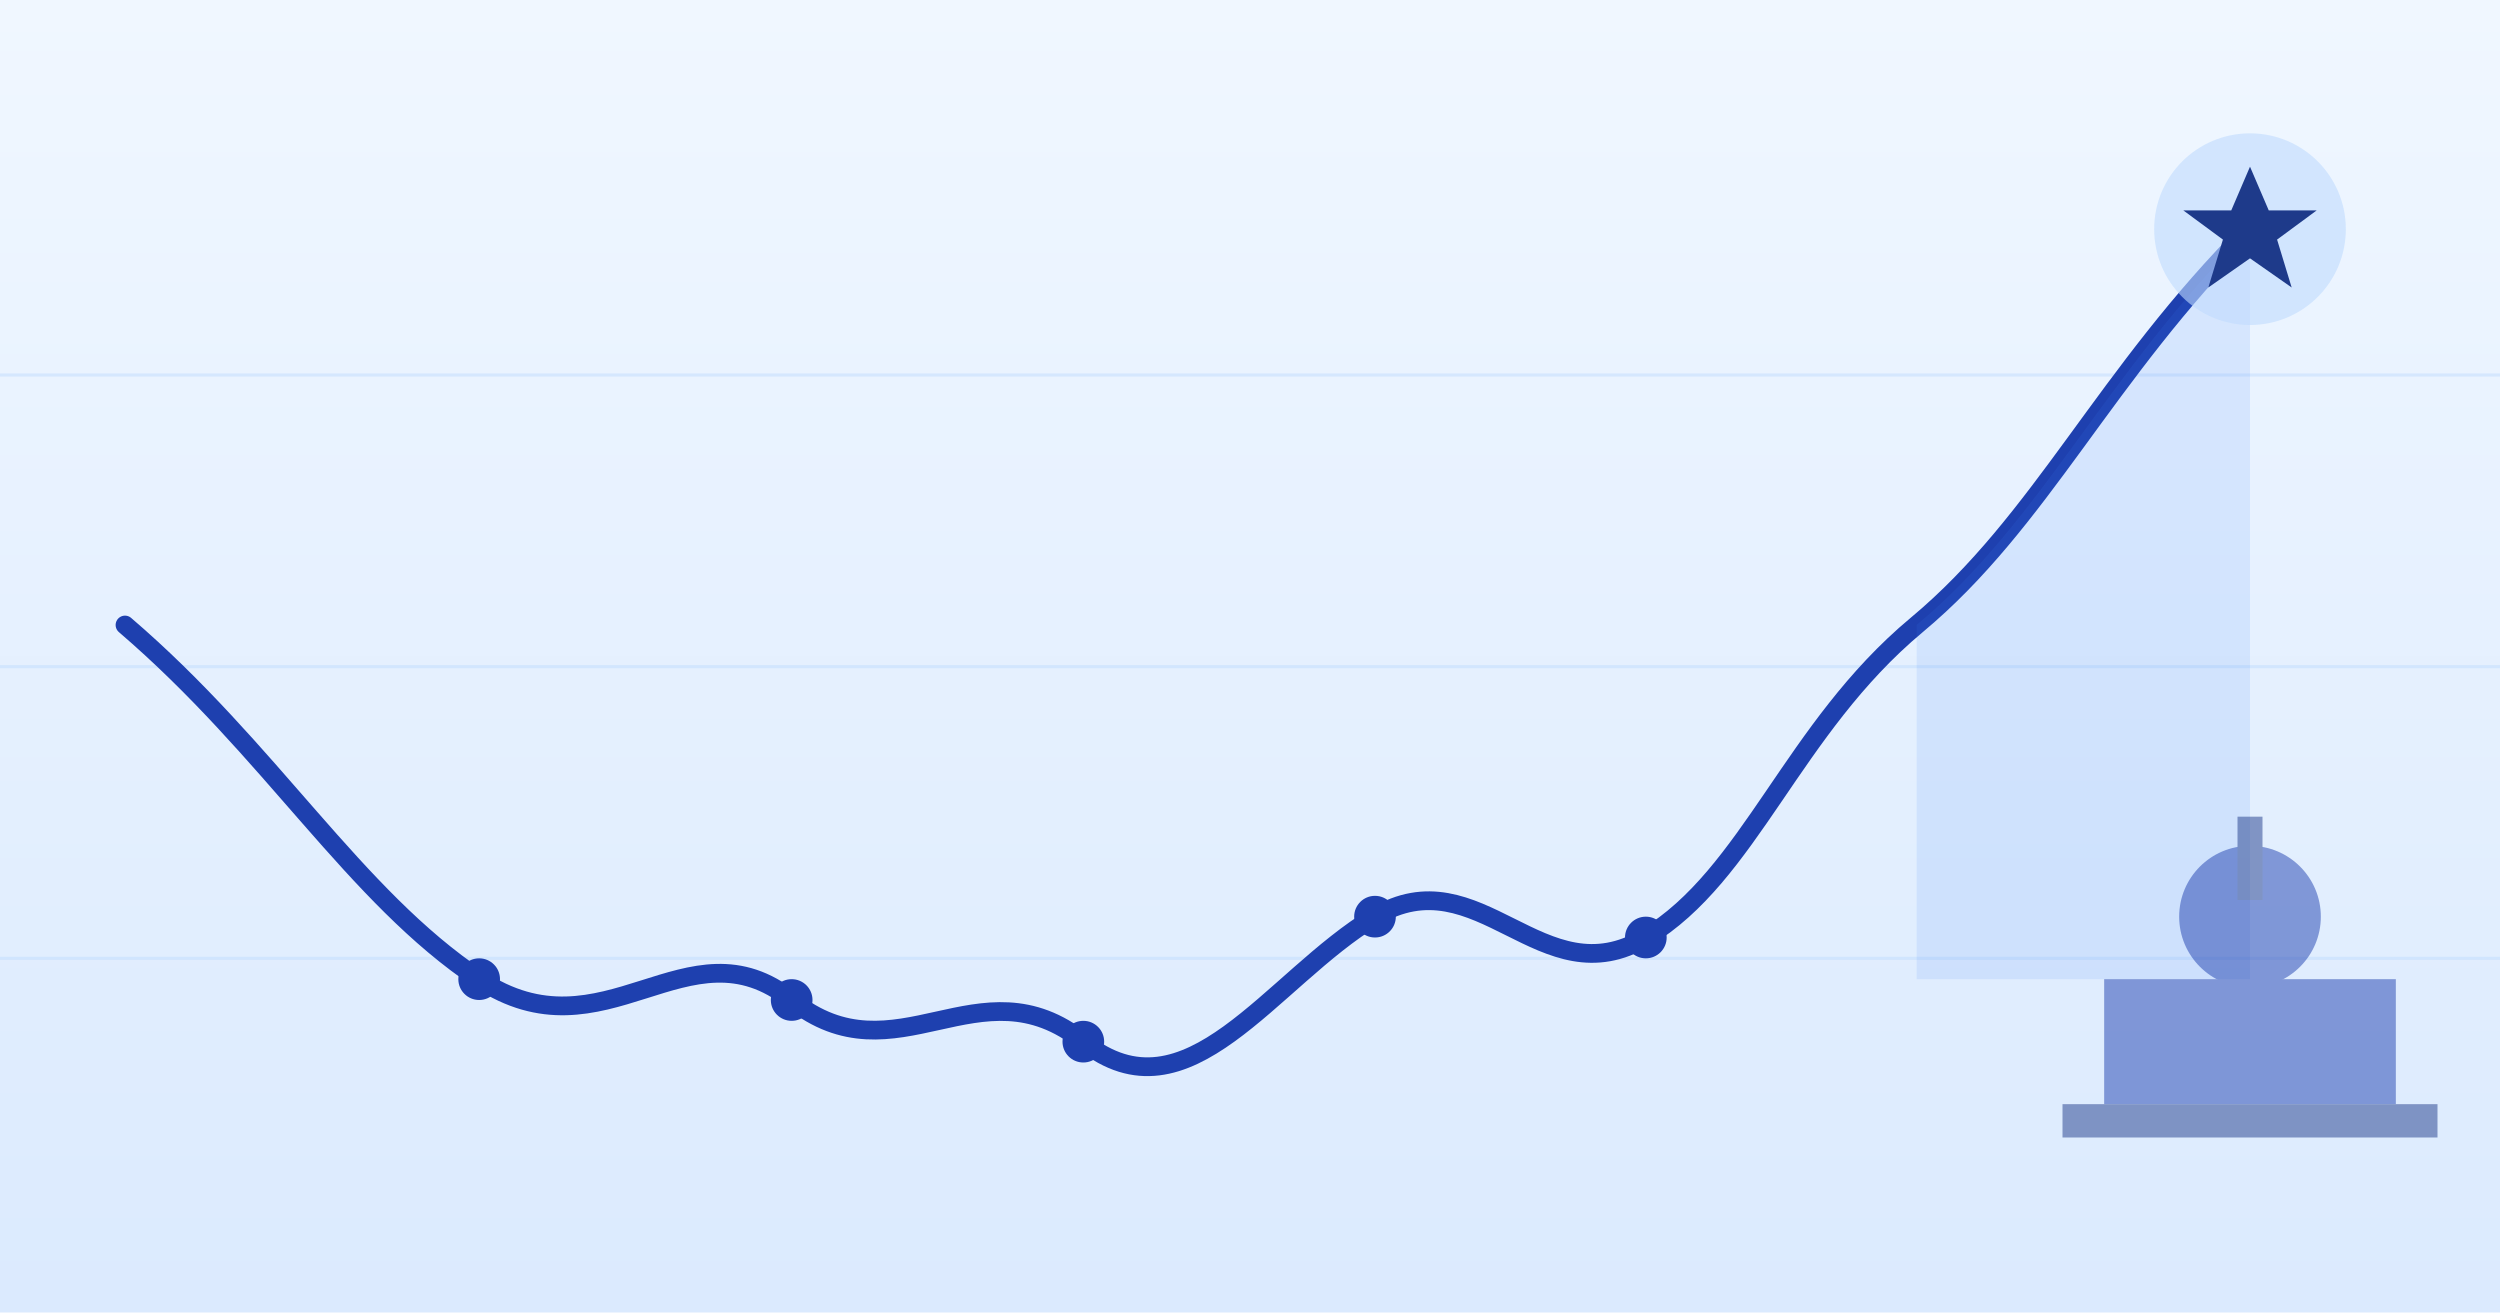
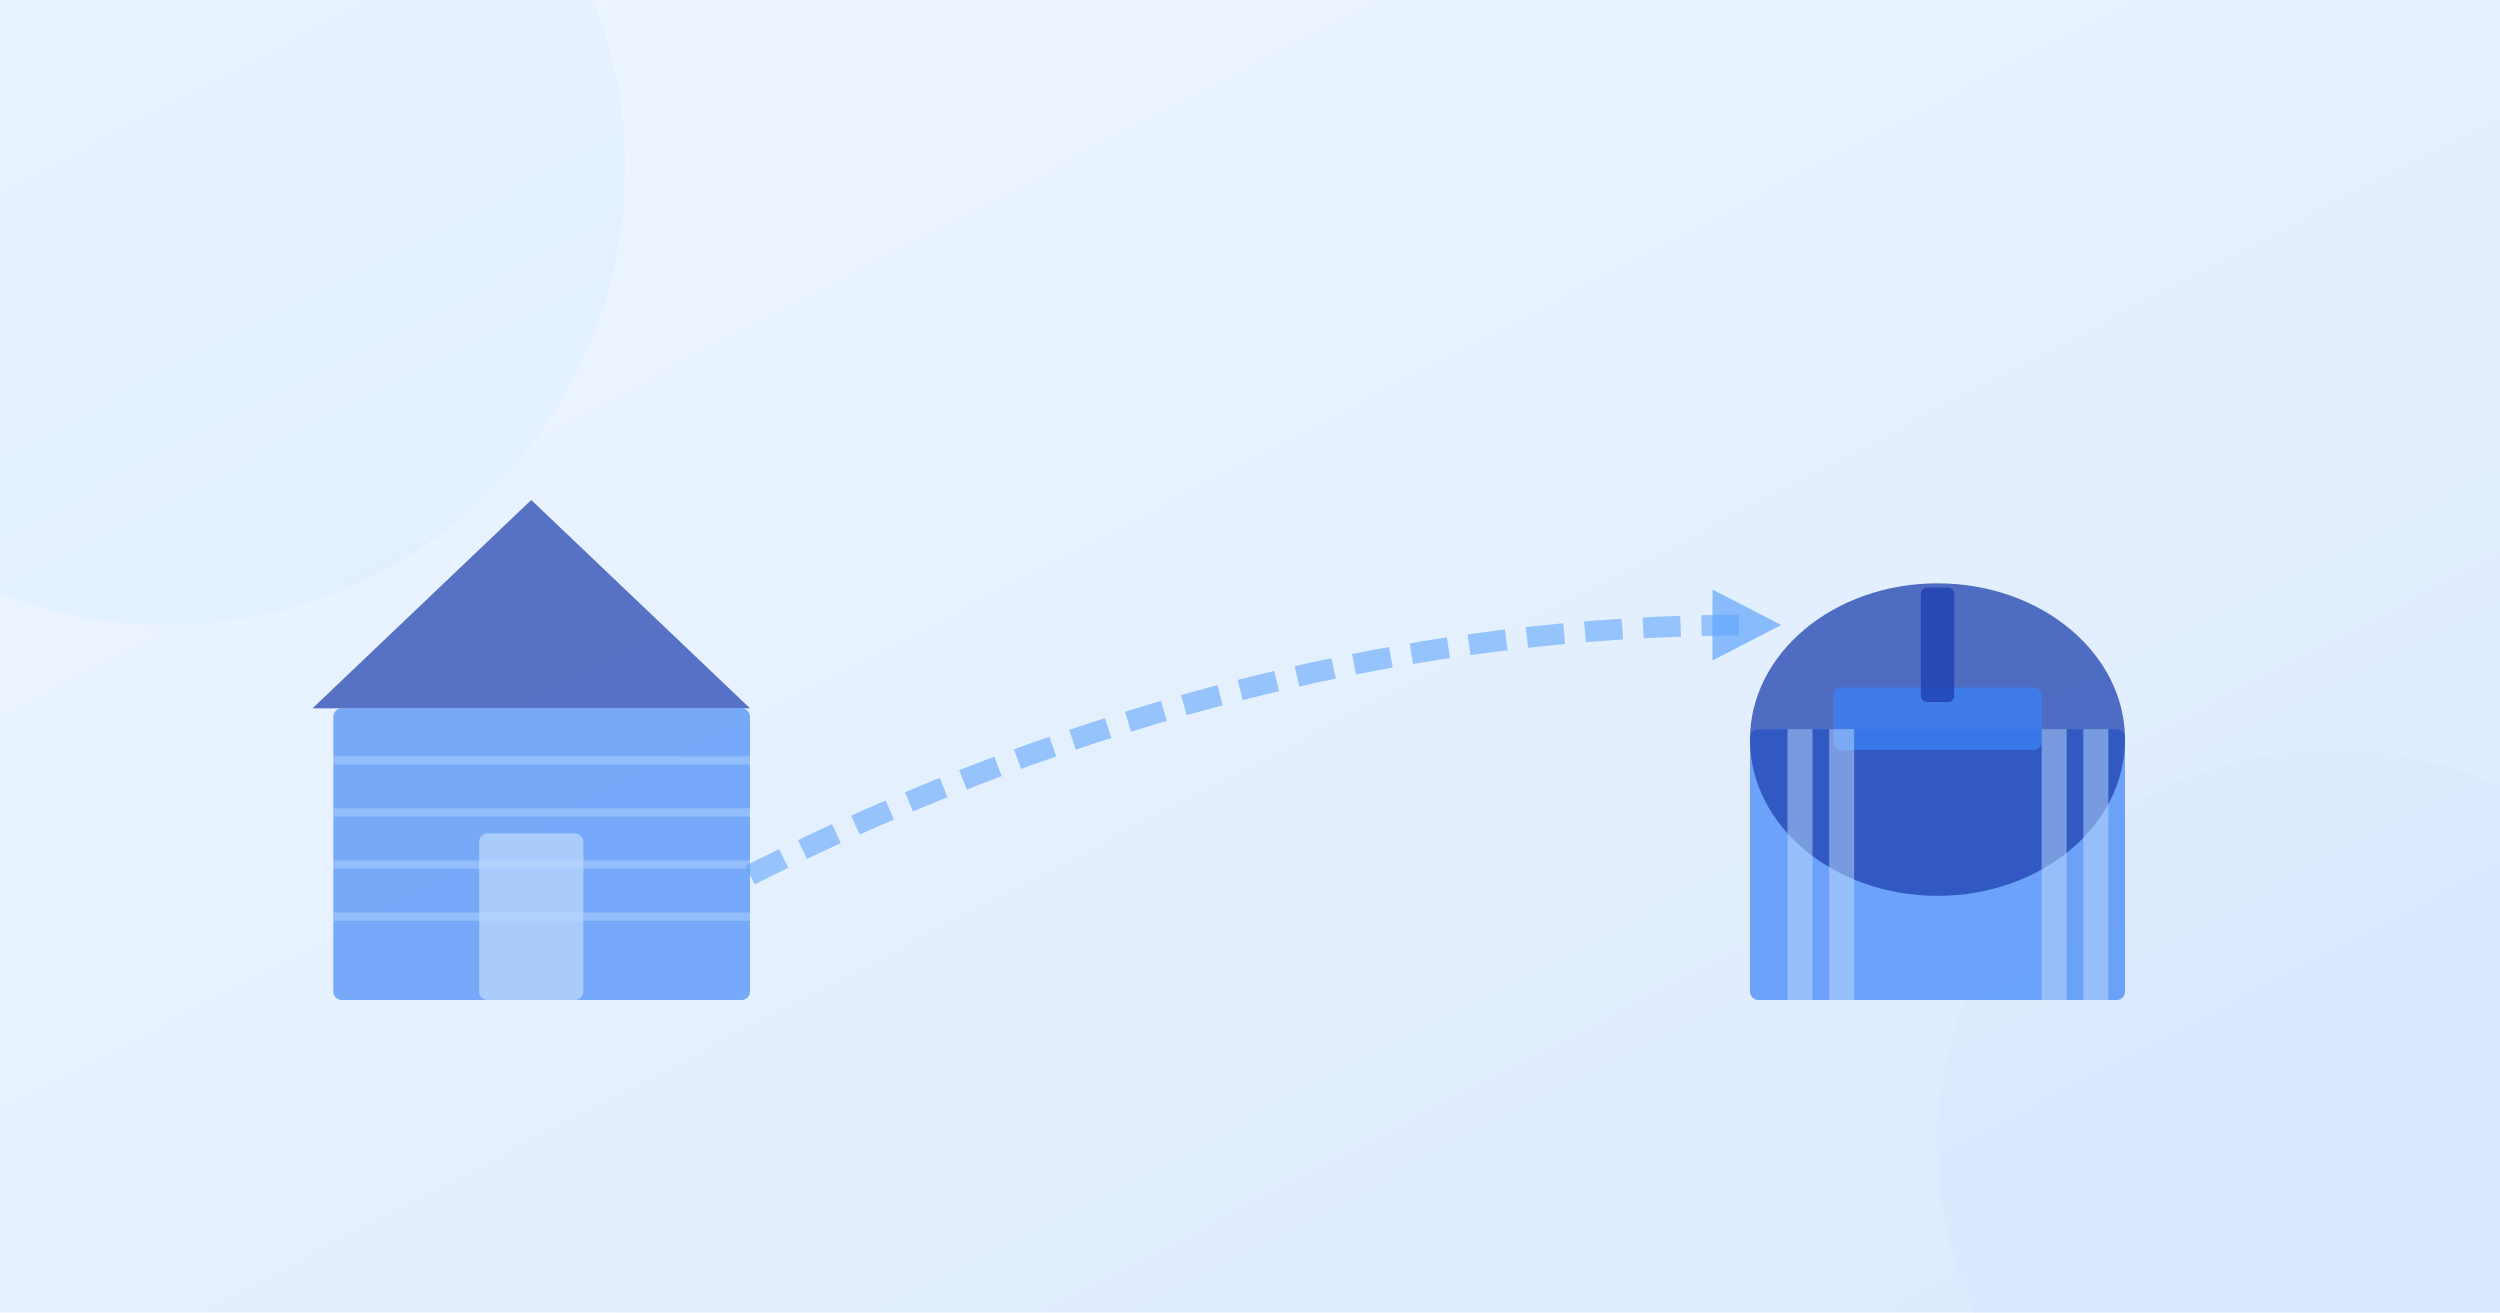
<svg xmlns="http://www.w3.org/2000/svg" width="1200" height="630" viewBox="0 0 1200 630">
  <defs>
-     <linearGradient id="lrBg" x1="0" y1="0" x2="0" y2="1">
-       <stop offset="0%" stop-color="#f0f7ff" />
+     <linearGradient id="bg" x1="0" y1="0" x2="1" y2="1">
+       <stop offset="0%" stop-color="#eff6ff" />
      <stop offset="100%" stop-color="#dbeafe" />
    </linearGradient>
  </defs>
-   <rect width="1200" height="630" fill="url(#lrBg)" />
-   <line x1="0" y1="180" x2="1200" y2="180" stroke="#bfdbfe" stroke-width="1.5" opacity="0.5" />
-   <line x1="0" y1="320" x2="1200" y2="320" stroke="#bfdbfe" stroke-width="1.5" opacity="0.5" />
-   <line x1="0" y1="460" x2="1200" y2="460" stroke="#bfdbfe" stroke-width="1.5" opacity="0.5" />
-   <path d="M 60 300 C 130 360, 170 430, 230 470 C 290 510, 330 440, 380 480            C 430 520, 470 460, 520 500 C 570 540, 610 470, 660 440            C 710 410, 740 480, 790 450 C 840 420, 860 350, 920 300            C 980 250, 1010 180, 1080 110" fill="none" stroke="#1e40af" stroke-width="9" stroke-linecap="round" />
-   <path d="M 920 300 C 980 250, 1010 180, 1080 110 L 1080 470 L 920 470 Z" fill="#3b82f6" opacity="0.12" />
-   <circle cx="230" cy="470" r="10" fill="#1e40af" />
-   <circle cx="380" cy="480" r="10" fill="#1e40af" />
-   <circle cx="520" cy="500" r="10" fill="#1e40af" />
-   <circle cx="660" cy="440" r="10" fill="#1e40af" />
-   <circle cx="790" cy="450" r="10" fill="#1e40af" />
-   <g transform="translate(1080,110)">
-     <circle r="46" fill="#bfdbfe" opacity="0.6" />
-     <polygon points="0,-30 9,-9 32,-9 13,5 20,28 0,14 -20,28 -13,5 -32,-9 -9,-9" fill="#1e3a8a" />
+   <rect width="1200" height="630" fill="url(#bg)" />
+   <circle cx="80" cy="80" r="220" fill="#bfdbfe" opacity="0.15" />
+   <circle cx="1120" cy="550" r="190" fill="#bfdbfe" opacity="0.12" />
+   <rect x="160" y="340" width="200" height="140" rx="4" fill="#3b82f6" opacity="0.65" />
+   <polygon points="150,340 360,340 255,240" fill="#1e40af" opacity="0.72" />
+   <rect x="230" y="400" width="50" height="80" rx="4" fill="#bfdbfe" opacity="0.70" />
+   <g stroke="#bfdbfe" stroke-width="4" opacity="0.40">
+     <line x1="160" y1="365" x2="360" y2="365" />
+     <line x1="160" y1="390" x2="360" y2="390" />
+     <line x1="160" y1="415" x2="360" y2="415" />
+     <line x1="160" y1="440" x2="360" y2="440" />
  </g>
-   <g transform="translate(1080,470)" opacity="0.5">
-     <rect x="-70" y="0" width="140" height="60" fill="#1e40af" />
-     <rect x="-90" y="60" width="180" height="16" fill="#1e3a8a" />
-     <circle cx="0" cy="-30" r="34" fill="#1e40af" />
-     <rect x="-6" y="-78" width="12" height="40" fill="#1e3a8a" />
+   <path d="M 360,420 Q 600,300 840,300" fill="none" stroke="#60a5fa" stroke-width="10" stroke-dasharray="18,10" opacity="0.60" />
+   <polygon points="855,300 822,283 822,317" fill="#60a5fa" opacity="0.70" />
+   <rect x="840" y="350" width="180" height="130" rx="4" fill="#3b82f6" opacity="0.70" />
+   <ellipse cx="930" cy="355" rx="90" ry="75" fill="#1e40af" opacity="0.75" />
+   <rect x="880" y="330" width="100" height="30" rx="4" fill="#3b82f6" opacity="0.75" />
+   <rect x="922" y="282" width="16" height="55" rx="3" fill="#1e40af" opacity="0.80" />
+   <g fill="#bfdbfe" opacity="0.50">
+     <rect x="858" y="350" width="12" height="130" />
+     <rect x="878" y="350" width="12" height="130" />
+     <rect x="980" y="350" width="12" height="130" />
+     <rect x="1000" y="350" width="12" height="130" />
  </g>
</svg>
